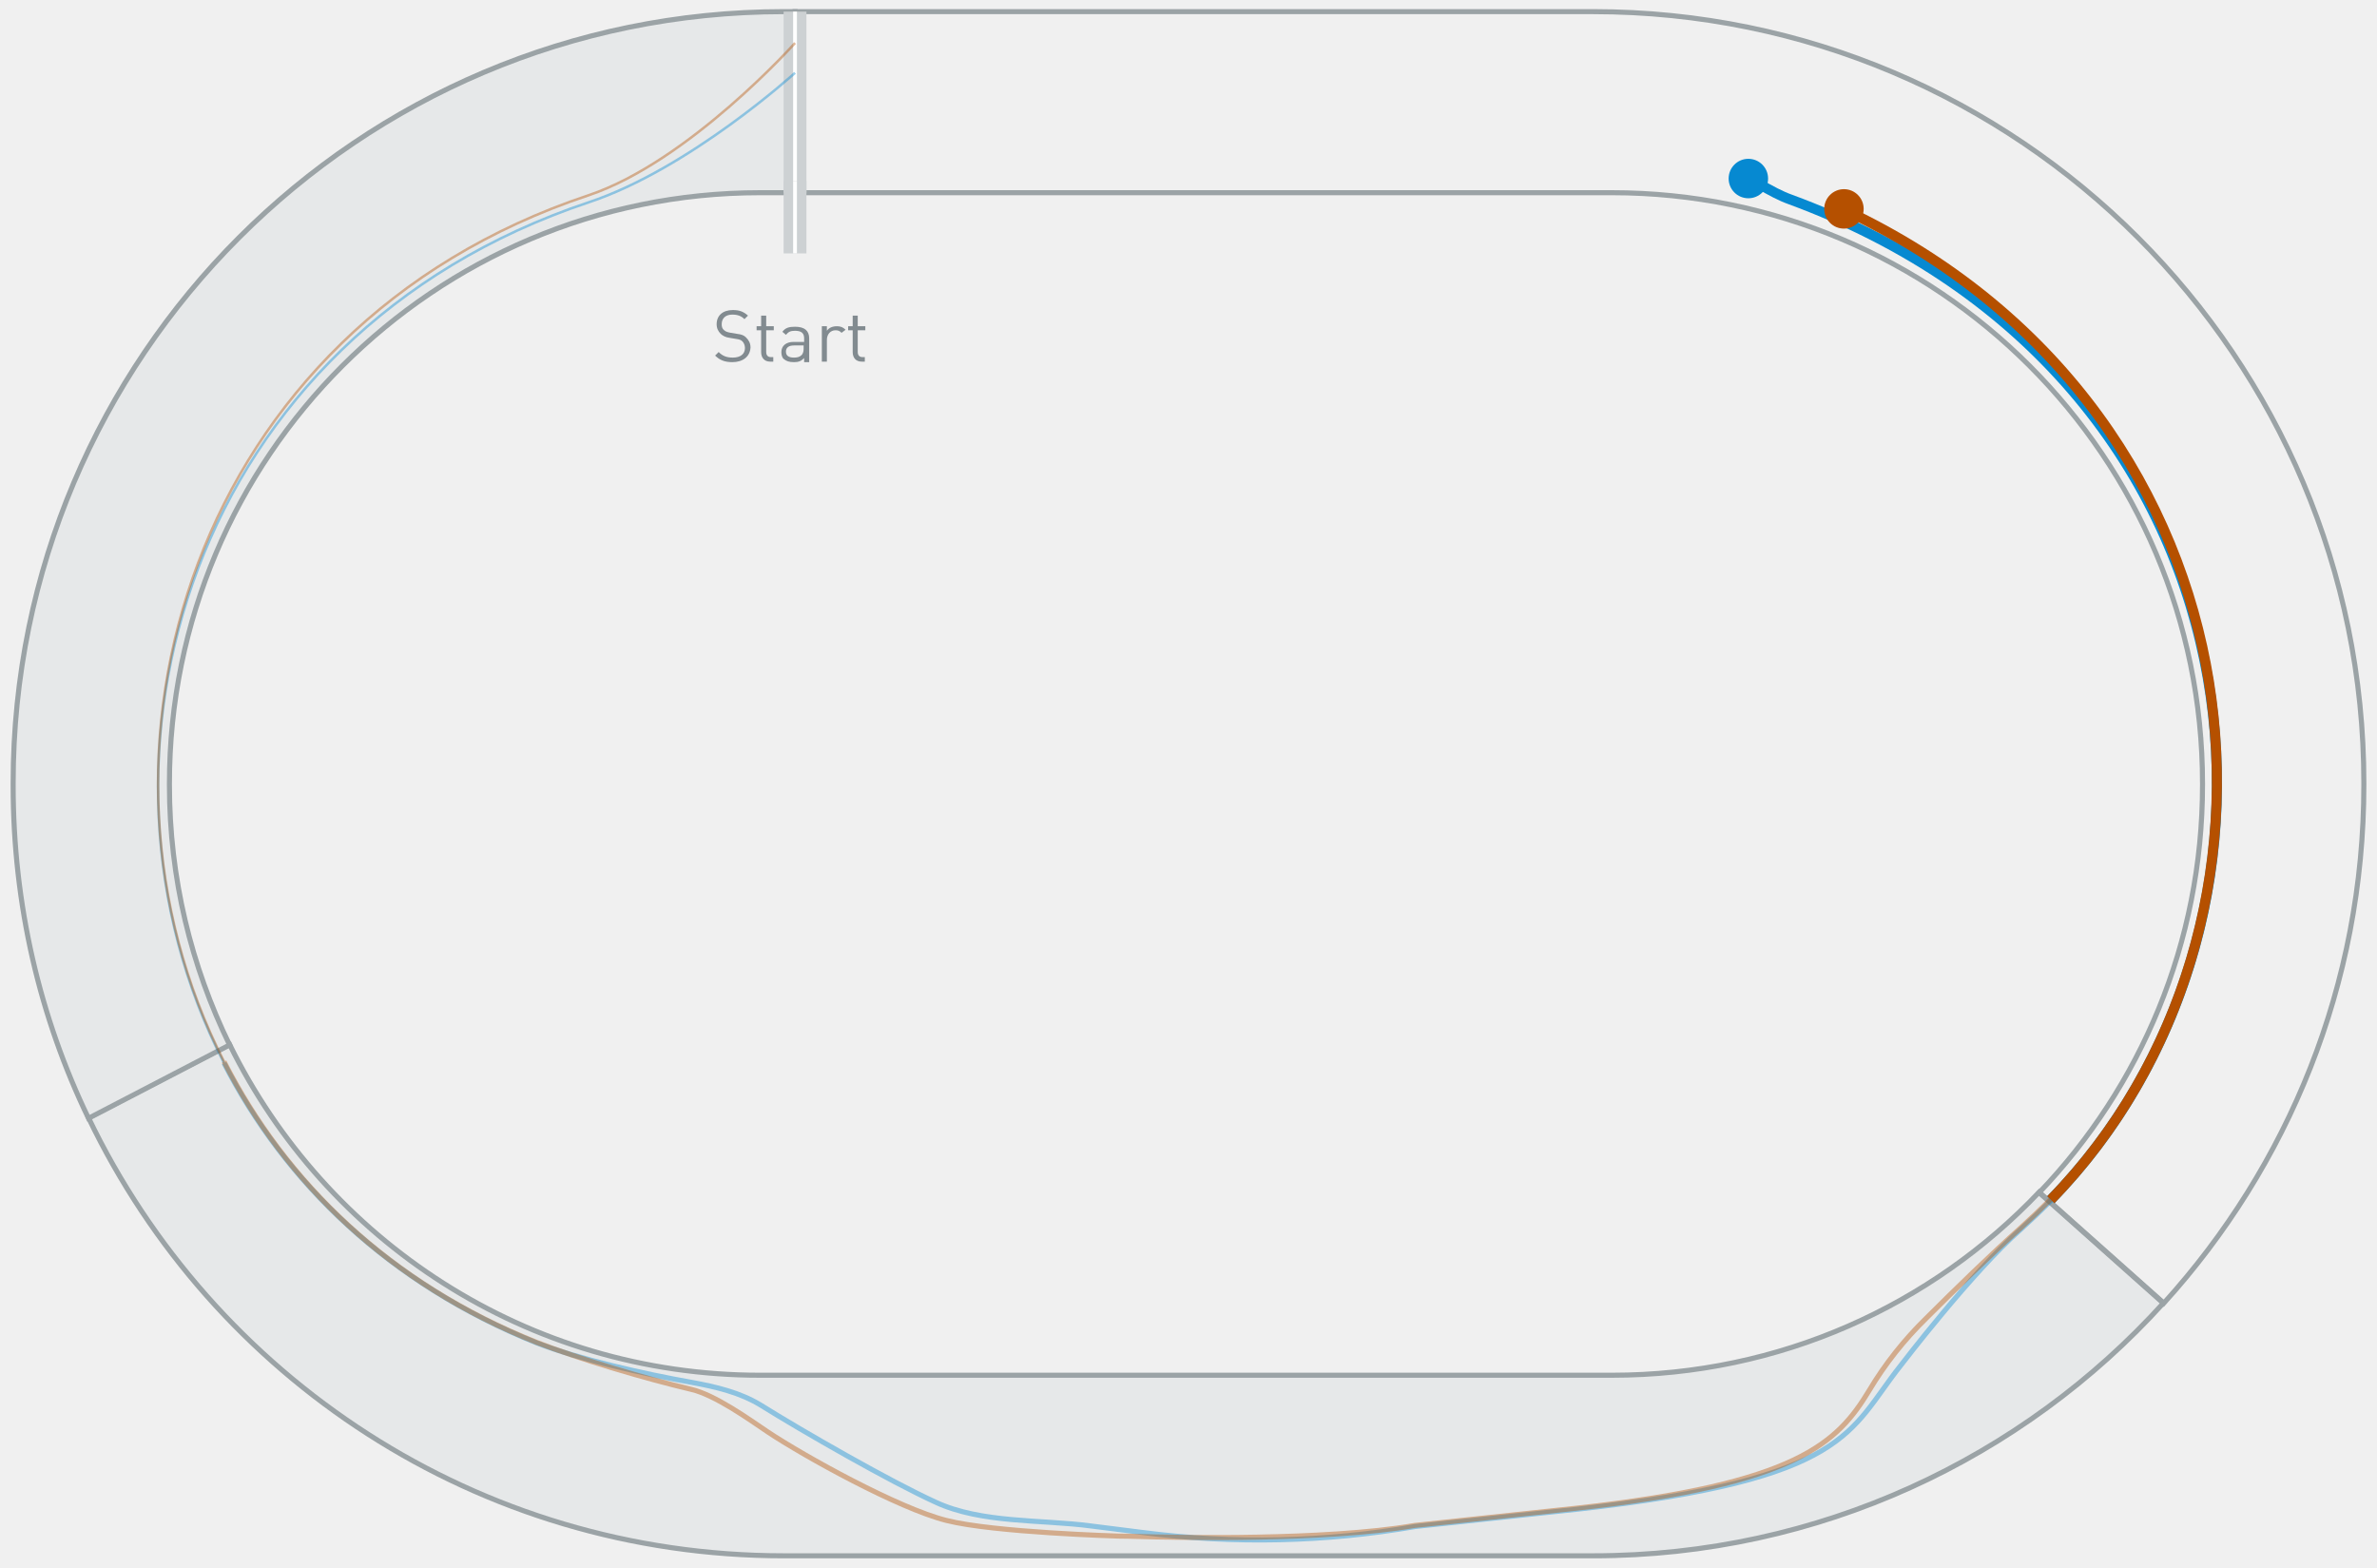
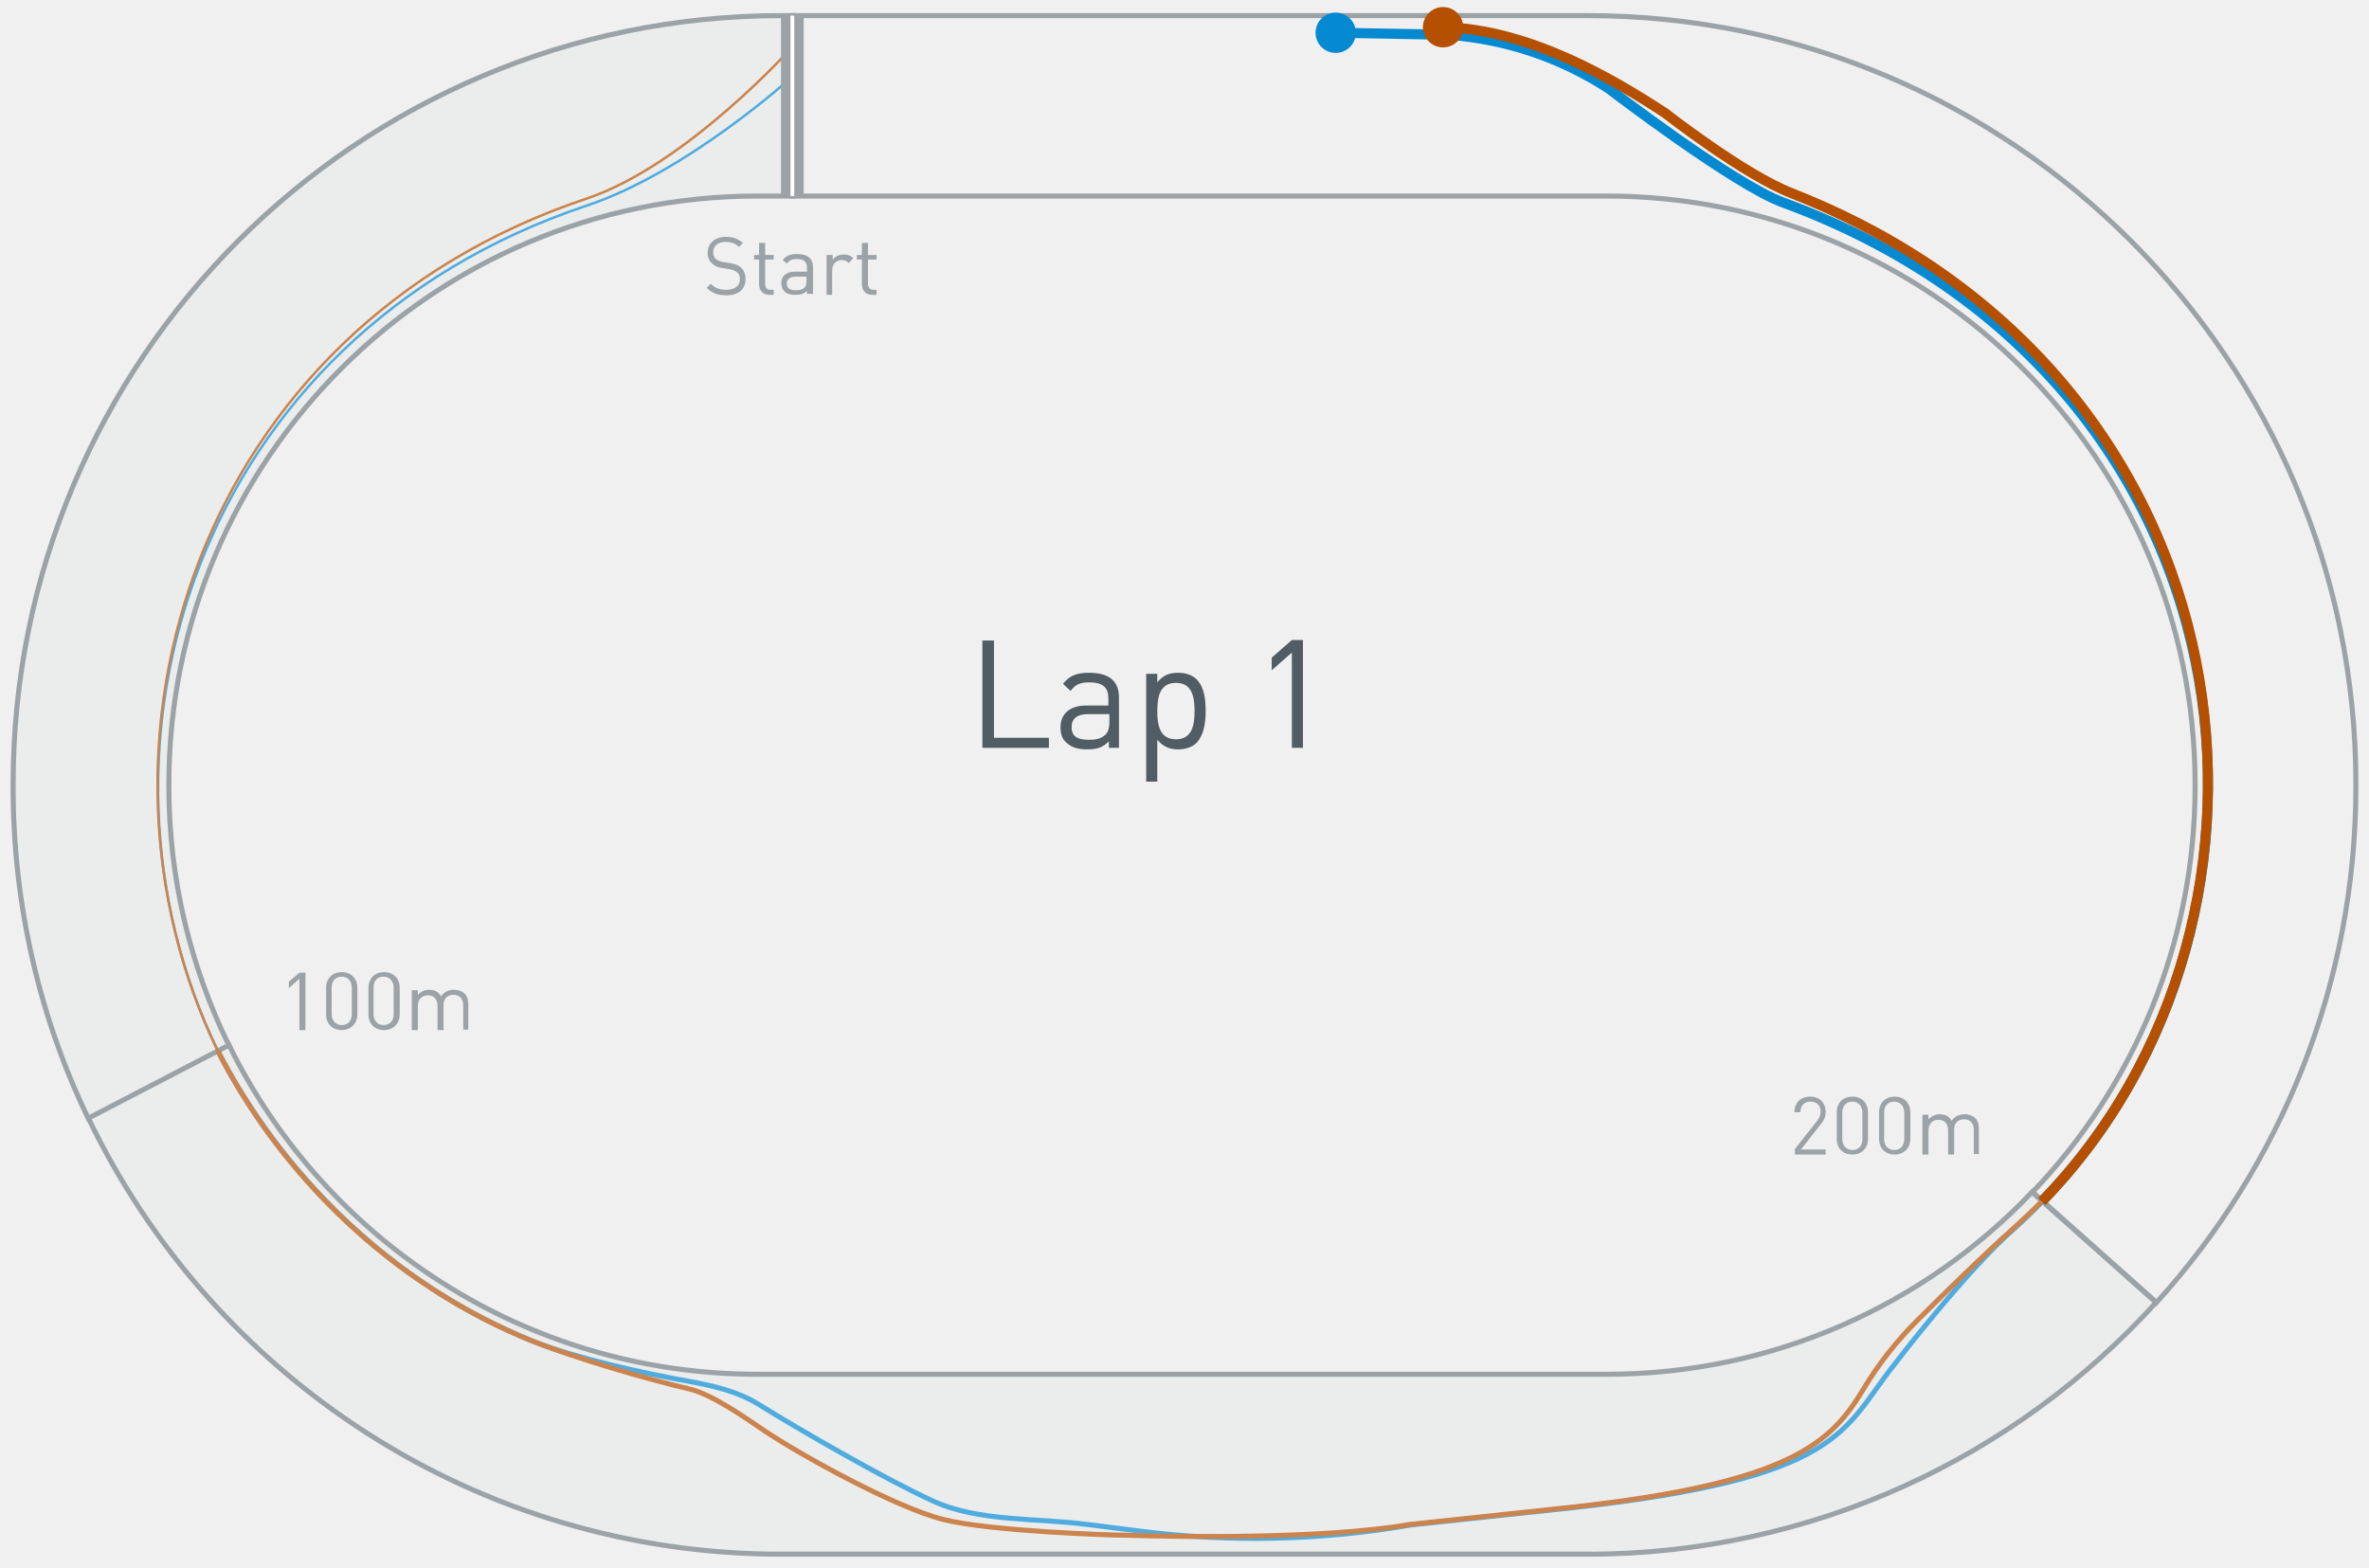
- <svg xmlns="http://www.w3.org/2000/svg" version="1.1" id="Layer_1" x="0px" y="0px" viewBox="0 0 470 310" enable-background="new 0 0 470 310" xml:space="preserve">
-   <g id="lap1-3">
+ <svg xmlns="http://www.w3.org/2000/svg" version="1.1" x="0px" y="0px" viewBox="0 0 470 311" enable-background="new 0 0 470 311" xml:space="preserve">
+   <g id="Layer_3">
    <g>
-       <path fill="#E6E8E9" stroke="#9BA3A6" stroke-miterlimit="10" d="M318.7,271.9H150.3c-46.1,0-85.9-26.7-104.9-65.4L17.5,221    c24.6,51.3,76.9,86.6,137.5,86.6H315c44.7,0,85-19.3,112.8-50l-24.6-21.9C381.9,258.1,351.9,271.9,318.7,271.9z" />
-       <path fill="#E6E8E9" stroke="#9BA3A6" stroke-miterlimit="10" d="M33.5,155.2v-0.3c0-64.5,52.3-116.8,116.8-116.8h6.9V2.3H155    C70.9,2.3,2.6,70.6,2.6,154.8v0.5c0,23.6,5.3,45.9,14.9,65.8l27.9-14.5C37.8,191,33.5,173.6,33.5,155.2z" />
-       <path fill="none" stroke="#9BA3A6" stroke-miterlimit="10" d="M467.4,154.8C467.4,70.6,399.1,2.3,315,2.3H157.2v35.8h161.5    c64.5,0,116.8,52.3,116.8,116.8v0.3c0,31.3-12.3,59.7-32.3,80.6l24.6,21.9c24.6-27.1,39.6-63,39.6-102.5V154.8z" />
+       <path fill="#EBEDED" stroke="#9BA3A6" stroke-miterlimit="10" d="M318.7,272.7H150.3c-46.1,0-85.9-26.7-104.9-65.4l-27.9,14.5    c24.6,51.3,76.9,86.6,137.5,86.6H315c44.7,0,85-19.3,112.8-50l-24.6-21.9C381.9,258.9,351.9,272.7,318.7,272.7z" />
+       <path fill="#EBEDED" stroke="#9BA3A6" stroke-miterlimit="10" d="M33.5,156v-0.3c0-64.5,52.3-116.8,116.8-116.8h6.9V3.1H155    C70.9,3.1,2.6,71.4,2.6,155.6v0.5c0,23.6,5.3,45.9,14.9,65.8l27.9-14.5C37.8,191.8,33.5,174.4,33.5,156z" />
+       <path fill="none" stroke="#9BA3A6" stroke-miterlimit="10" d="M467.4,155.6C467.4,71.4,399.1,3.1,315,3.1H157.2v35.8h161.5    c64.5,0,116.8,52.3,116.8,116.8v0.3c0,31.3-12.3,59.7-32.3,80.6l24.6,21.9c24.6-27.1,39.6-63,39.6-102.5V155.6z" />
+     </g>
+     <path fill="none" stroke="#50ACDF" stroke-miterlimit="10" d="M43.2,208.5c12.1,23.6,33.8,46.2,62.9,57.8   c8.2,3.2,21.5,6.2,30.6,7.8c4.9,0.9,9.6,2,13.7,4.5c8.5,5.3,25.6,15.1,34.6,19.2c9,4.2,20.9,3.4,30.7,4.7l10.3,1.3   c17.9,2.3,36.1,1.9,53.9-1.2l31.9-3.4c54-6,53.7-15.4,64-28.4c0,0,14.2-18.6,23.7-26.9c2.1-1.9,3.7-3.4,5.6-5.4" />
+     <path fill="none" stroke="#50ACDF" stroke-width="0.5" stroke-miterlimit="10" d="M157.2,15.2c0,0-20.9,19-40.8,25.6   C38.7,66.8,14.1,148.4,43.2,208.5" />
+     <path fill="none" stroke="#CB844D" stroke-miterlimit="10" d="M43.2,208.5c12.1,23.8,33.8,46.2,62.9,57.8   c8.2,3.2,21.6,7.2,30.6,9.3c4.7,1.1,11.4,5.9,15.1,8.4c7.2,4.8,25.8,15.1,35.3,17.5c9.4,2.4,34,3.1,34,3.1c2.7,0,7.1,0.2,9.8,0.2   c0,0,31,0.8,48.8-2.3l31.9-3.4c43.8-4.8,51.7-12.9,58-23.3c3.1-5.2,6.9-10,11.3-14.3c5.4-5.4,13-12.8,18.5-17.7   c2.1-1.9,4.1-3.8,6.1-5.8" />
+     <path fill="none" stroke="#CB844D" stroke-width="0.5" stroke-miterlimit="10" d="M157.2,9.3c0,0-20.9,23.4-40.8,30.1   c-77.8,26-102.5,108.5-73.2,169.1" />
+     <g>
+       <line fill="none" stroke="#9BA3A6" stroke-width="4.507" stroke-miterlimit="10" x1="157.2" y1="38.9" x2="157.2" y2="3.1" />
+       <line fill="none" stroke="#FFFFFF" stroke-width="0.751" stroke-miterlimit="10" x1="157.2" y1="38.9" x2="157.2" y2="3.1" />
+     </g>
+     <path fill="none" stroke="#0589D1" stroke-width="2" stroke-miterlimit="10" d="M405.1,238.4c54.8-56.2,43.6-163.3-51.3-198.2   c-9.7-3.5-34.6-22.6-34.6-22.6c-9.5-6.2-20.5-9.9-31.9-10.7L265,6.5" />
+     <path fill="none" stroke="#B55001" stroke-width="2" stroke-miterlimit="10" d="M405.1,238.4c54.8-56.2,43.2-163.5-49.5-200   c-9.6-3.7-25.3-16-25.3-16c-9.5-6.2-26.7-16.7-44.1-17" />
+     <circle fill="#B55001" cx="286.3" cy="5.4" r="4" />
+     <circle fill="#0589D1" cx="265" cy="6.5" r="4" />
+     <g>
      <g>
-         <path fill="#828B90" d="M144.8,71.6c-1.5,0-2.5-0.4-3.4-1.3l0.7-0.7c0.8,0.8,1.6,1.1,2.8,1.1c1.5,0,2.4-0.7,2.4-1.9     c0-0.5-0.2-1-0.5-1.3c-0.3-0.3-0.6-0.4-1.3-0.5l-1.2-0.2c-0.8-0.1-1.4-0.4-1.8-0.8c-0.5-0.5-0.8-1.1-0.8-1.9     c0-1.7,1.2-2.8,3.2-2.8c1.3,0,2.1,0.3,3,1.1l-0.7,0.7c-0.6-0.6-1.3-0.9-2.4-0.9c-1.4,0-2.1,0.8-2.1,1.9c0,0.5,0.1,0.9,0.5,1.2     c0.3,0.3,0.8,0.4,1.3,0.5l1.2,0.2c0.9,0.1,1.4,0.3,1.8,0.7c0.5,0.5,0.9,1.1,0.9,2C148.3,70.5,146.9,71.6,144.8,71.6z" />
-         <path fill="#828B90" d="M152.3,71.5c-1.2,0-1.8-0.8-1.8-1.9v-4.3h-0.9v-0.8h0.9v-2.1h1v2.1h1.5v0.8h-1.5v4.3c0,0.6,0.3,1,0.9,1     h0.5v0.9H152.3z" />
-         <path fill="#828B90" d="M159,71.5v-0.7c-0.6,0.6-1.1,0.8-2,0.8c-1,0-1.5-0.2-2-0.6c-0.4-0.3-0.5-0.9-0.5-1.4c0-1.2,0.9-2,2.4-2     h2.1v-0.7c0-1-0.5-1.5-1.8-1.5c-0.9,0-1.3,0.2-1.8,0.8l-0.7-0.6c0.6-0.8,1.3-1,2.5-1c1.9,0,2.8,0.8,2.8,2.3v4.7H159z M159,68.3     H157c-1,0-1.6,0.4-1.6,1.2c0,0.8,0.5,1.2,1.6,1.2c0.6,0,1.1-0.1,1.5-0.5c0.2-0.2,0.4-0.6,0.4-1.2V68.3z" />
-         <path fill="#828B90" d="M166.4,65.8c-0.4-0.4-0.7-0.5-1.2-0.5c-1,0-1.7,0.8-1.7,1.9v4.3h-1v-7h1v0.9c0.4-0.6,1.1-0.9,2-0.9     c0.7,0,1.2,0.2,1.7,0.7L166.4,65.8z" />
-         <path fill="#828B90" d="M170.4,71.5c-1.2,0-1.8-0.8-1.8-1.9v-4.3h-0.9v-0.8h0.9v-2.1h1v2.1h1.5v0.8h-1.5v4.3c0,0.6,0.3,1,0.9,1     h0.5v0.9H170.4z" />
-       </g>
-       <g>
-         <line fill="none" stroke="#CDD1D3" stroke-width="4.507" stroke-miterlimit="10" x1="157.2" y1="38.1" x2="157.2" y2="2.3" />
-         <line fill="none" stroke="#FFFFFF" stroke-width="0.751" stroke-miterlimit="10" x1="157.2" y1="38.1" x2="157.2" y2="2.3" />
-       </g>
-       <g>
-         <line fill="none" stroke="#CDD1D3" stroke-width="4.507" stroke-miterlimit="10" x1="157.2" y1="50.1" x2="157.2" y2="35.8" />
-         <line fill="none" stroke="#FFFFFF" stroke-width="0.751" stroke-miterlimit="10" x1="157.2" y1="50.1" x2="157.2" y2="35.8" />
+         <path fill="#505D64" d="M194.9,148.5v-21.4h2.3v19.3h10.9v2H194.9z" />
+         <path fill="#505D64" d="M220,148.5v-1.4c-1.2,1.2-2.3,1.6-4.3,1.6c-2,0-3.1-0.4-4.2-1.4c-0.8-0.7-1.1-1.8-1.1-3     c0-2.6,1.8-4.3,5.1-4.3h4.4v-1.4c0-2.1-1-3.2-3.8-3.2c-1.9,0-2.8,0.5-3.7,1.7l-1.5-1.4c1.3-1.7,2.8-2.2,5.2-2.2     c4,0,5.9,1.7,5.9,4.9v10H220z M220,141.7h-4.1c-2.2,0-3.3,0.9-3.3,2.6c0,1.7,1,2.5,3.4,2.5c1.2,0,2.3-0.1,3.3-1     c0.5-0.5,0.8-1.3,0.8-2.5V141.7z" />
+         <path fill="#505D64" d="M237.4,147.4c-0.8,0.8-2.1,1.3-3.6,1.3c-1.6,0-2.9-0.4-4.2-1.9v8.3h-2.2v-21.4h2.2v1.7     c1.2-1.5,2.5-1.9,4.2-1.9c1.5,0,2.8,0.5,3.6,1.3c1.5,1.5,1.8,3.9,1.8,6.3C239.2,143.5,238.8,145.9,237.4,147.4z M233.3,135.5     c-3.2,0-3.7,2.8-3.7,5.6s0.5,5.6,3.7,5.6c3.2,0,3.7-2.8,3.7-5.6S236.5,135.5,233.3,135.5z" />
+         <path fill="#505D64" d="M256.3,148.5v-19l-4,3.5v-2.5l4-3.5h2.2v21.4H256.3z" />
      </g>
    </g>
-     <path opacity="0.4" fill="none" stroke="#0689D1" stroke-miterlimit="10" d="M44.3,210.2c12.1,23.6,32.7,43.6,61.8,55.3   c8.2,3.2,21.5,6.2,30.6,7.8c4.9,0.9,9.6,2,13.7,4.5c8.5,5.3,25.6,15.1,34.6,19.2c9,4.2,20.9,3.4,30.7,4.7l10.3,1.3   c17.9,2.3,36.1,1.9,53.9-1.2l31.9-3.4c54-6,53.7-15.4,64-28.4c0,0,14.2-18.6,23.7-26.9c2.1-1.9,4.1-3.8,6.1-5.8" />
-     <path opacity="0.4" fill="none" stroke="#0689D1" stroke-width="0.5" stroke-miterlimit="10" d="M157.2,14.4c0,0-20.9,19-40.8,25.6   C37.6,66.3,13.3,149.9,44.3,210.2" />
-     <path opacity="0.4" fill="none" stroke="#B55000" stroke-miterlimit="10" d="M44.3,209.9c12.1,23.8,32.7,43.9,61.8,55.5   c8.2,3.2,21.6,7.2,30.6,9.3c4.7,1.1,11.4,5.9,15.1,8.4c7.2,4.8,25.8,15.1,35.3,17.5c9.4,2.4,34,3.1,34,3.1c2.7,0,7.1,0.2,9.8,0.2   c0,0,31,0.8,48.8-2.3l31.9-3.4c43.8-4.8,51.7-12.9,58-23.3c3.1-5.2,6.9-10,11.3-14.3c5.4-5.4,13-12.8,18.5-17.7   c2.1-1.9,4.1-3.8,6.1-5.8" />
-     <path opacity="0.4" fill="none" stroke="#B55000" stroke-width="0.5" stroke-miterlimit="10" d="M157.2,8.5   c0,0-20.9,23.4-40.8,30.1C37.6,64.8,13.3,149.2,44.3,209.9" />
-     <path fill="none" stroke="#0689D1" stroke-width="2" stroke-miterlimit="10" d="M405.5,237.2c54.8-56.2,43.3-162.9-51.6-197.8   c-1.7-0.6-3.8-1.7-6.2-3.1" />
-     <path fill="none" stroke="#B55000" stroke-width="2" stroke-miterlimit="10" d="M405.5,237.2c52.6-53.9,43.7-154.5-38.9-194.8" />
-     <circle fill="#0689D1" cx="345.7" cy="35.3" r="3.9" />
-     <circle fill="#B55000" cx="364.6" cy="41.3" r="3.9" />
+   </g>
+   <g id="Label">
+     <g>
+       <path fill="#9BA3A6" d="M144.1,58.6c-1.7,0-2.8-0.4-3.9-1.5l0.8-0.8c0.9,0.9,1.8,1.2,3.1,1.2c1.7,0,2.7-0.8,2.7-2.1    c0-0.6-0.2-1.1-0.6-1.4c-0.4-0.3-0.7-0.4-1.5-0.6l-1.3-0.2c-0.9-0.1-1.6-0.4-2.1-0.9c-0.6-0.5-0.9-1.2-0.9-2.1    c0-1.9,1.4-3.2,3.6-3.2c1.5,0,2.4,0.4,3.4,1.2l-0.8,0.8c-0.7-0.7-1.5-1-2.7-1c-1.5,0-2.4,0.8-2.4,2.1c0,0.6,0.2,1,0.5,1.3    c0.4,0.3,0.9,0.5,1.5,0.6l1.3,0.2c1.1,0.2,1.6,0.4,2.1,0.8c0.6,0.5,1,1.3,1,2.2C148,57.4,146.5,58.6,144.1,58.6z" />
+       <path fill="#9BA3A6" d="M152.6,58.5c-1.3,0-2-0.9-2-2.1v-4.9h-1v-0.9h1v-2.4h1.2v2.4h1.7v0.9h-1.7v4.8c0,0.7,0.3,1.2,1.1,1.2h0.6    v1H152.6z" />
+       <path fill="#9BA3A6" d="M160.1,58.5v-0.8c-0.6,0.6-1.2,0.8-2.3,0.8c-1.1,0-1.7-0.2-2.2-0.7c-0.4-0.4-0.6-1-0.6-1.6    c0-1.4,1-2.3,2.7-2.3h2.4v-0.8c0-1.1-0.6-1.7-2-1.7c-1,0-1.5,0.3-2,0.9l-0.8-0.7c0.7-0.9,1.5-1.2,2.8-1.2c2.1,0,3.2,0.9,3.2,2.6    v5.3H160.1z M160.1,54.9h-2.2c-1.2,0-1.8,0.5-1.8,1.4c0,0.9,0.6,1.3,1.8,1.3c0.7,0,1.2-0.1,1.7-0.5c0.3-0.3,0.4-0.7,0.4-1.4V54.9z    " />
+       <path fill="#9BA3A6" d="M168.4,52.2c-0.4-0.4-0.8-0.6-1.4-0.6c-1.2,0-1.9,0.9-1.9,2.1v4.8H164v-7.9h1.2v1c0.4-0.7,1.3-1.1,2.2-1.1    c0.8,0,1.3,0.2,1.9,0.7L168.4,52.2z" />
+       <path fill="#9BA3A6" d="M173,58.5c-1.3,0-2-0.9-2-2.1v-4.9h-1v-0.9h1v-2.4h1.2v2.4h1.7v0.9h-1.7v4.8c0,0.7,0.3,1.2,1.1,1.2h0.6v1    H173z" />
+     </g>
+     <g>
+       <path fill="#9BA3A6" d="M59.4,204.3v-10.1l-2.1,1.9v-1.3l2.1-1.8h1.2v11.4H59.4z" />
+       <path fill="#9BA3A6" d="M67.8,204.4c-1.8,0-3.1-1.2-3.1-3.1v-5.3c0-1.9,1.3-3.1,3.1-3.1c1.8,0,3.1,1.2,3.1,3.1v5.3    C70.9,203.1,69.6,204.4,67.8,204.4z M69.8,196c0-1.2-0.7-2.2-2-2.2s-2,0.9-2,2.2v5.2c0,1.2,0.7,2.2,2,2.2s2-0.9,2-2.2V196z" />
+       <path fill="#9BA3A6" d="M76.2,204.4c-1.8,0-3.1-1.2-3.1-3.1v-5.3c0-1.9,1.3-3.1,3.1-3.1c1.8,0,3.1,1.2,3.1,3.1v5.3    C79.3,203.1,78,204.4,76.2,204.4z M78.1,196c0-1.2-0.7-2.2-2-2.2s-2,0.9-2,2.2v5.2c0,1.2,0.7,2.2,2,2.2s2-0.9,2-2.2V196z" />
+       <path fill="#9BA3A6" d="M91.9,204.3v-4.8c0-1.4-0.8-2.1-1.9-2.1c-1.2,0-2,0.7-2,2v5h-1.2v-4.8c0-1.4-0.8-2.1-1.9-2.1s-2,0.7-2,2.1    v4.8h-1.2v-7.9h1.2v0.9c0.6-0.6,1.3-1,2.2-1c1.1,0,1.9,0.4,2.4,1.3c0.6-0.9,1.5-1.3,2.6-1.3c0.8,0,1.6,0.3,2,0.7    c0.6,0.5,0.8,1.3,0.8,2.2v5H91.9z" />
+     </g>
+     <g>
+       <path fill="#9BA3A6" d="M356.1,229v-1l4.5-5.7c0.4-0.6,0.6-1.1,0.6-1.7c0-1.2-0.7-2-2-2c-1.1,0-2,0.6-2,2.1h-1.2    c0-1.8,1.2-3.1,3.1-3.1c1.9,0,3.1,1.2,3.1,3.1c0,0.9-0.3,1.5-0.9,2.3l-4,5.1h4.9v1H356.1z" />
+       <path fill="#9BA3A6" d="M367.5,229.1c-1.8,0-3.1-1.2-3.1-3.1v-5.3c0-1.9,1.3-3.1,3.1-3.1c1.8,0,3.1,1.2,3.1,3.1v5.3    C370.6,227.9,369.3,229.1,367.5,229.1z M369.5,220.8c0-1.2-0.7-2.2-2-2.2s-2,0.9-2,2.2v5.2c0,1.2,0.7,2.2,2,2.2s2-0.9,2-2.2V220.8    z" />
+       <path fill="#9BA3A6" d="M375.9,229.1c-1.8,0-3.1-1.2-3.1-3.1v-5.3c0-1.9,1.3-3.1,3.1-3.1c1.8,0,3.1,1.2,3.1,3.1v5.3    C379,227.9,377.6,229.1,375.9,229.1z M377.8,220.8c0-1.2-0.7-2.2-2-2.2s-2,0.9-2,2.2v5.2c0,1.2,0.7,2.2,2,2.2s2-0.9,2-2.2V220.8z" />
+       <path fill="#9BA3A6" d="M391.6,229v-4.8c0-1.4-0.8-2.1-1.9-2.1c-1.2,0-2,0.7-2,2v5h-1.2v-4.8c0-1.4-0.8-2.1-1.9-2.1s-2,0.7-2,2.1    v4.8h-1.2v-7.9h1.2v0.9c0.6-0.6,1.3-1,2.2-1c1.1,0,1.9,0.4,2.4,1.3c0.6-0.9,1.5-1.3,2.6-1.3c0.8,0,1.6,0.3,2,0.7    c0.6,0.5,0.8,1.3,0.8,2.2v5H391.6z" />
+     </g>
  </g>
</svg>
